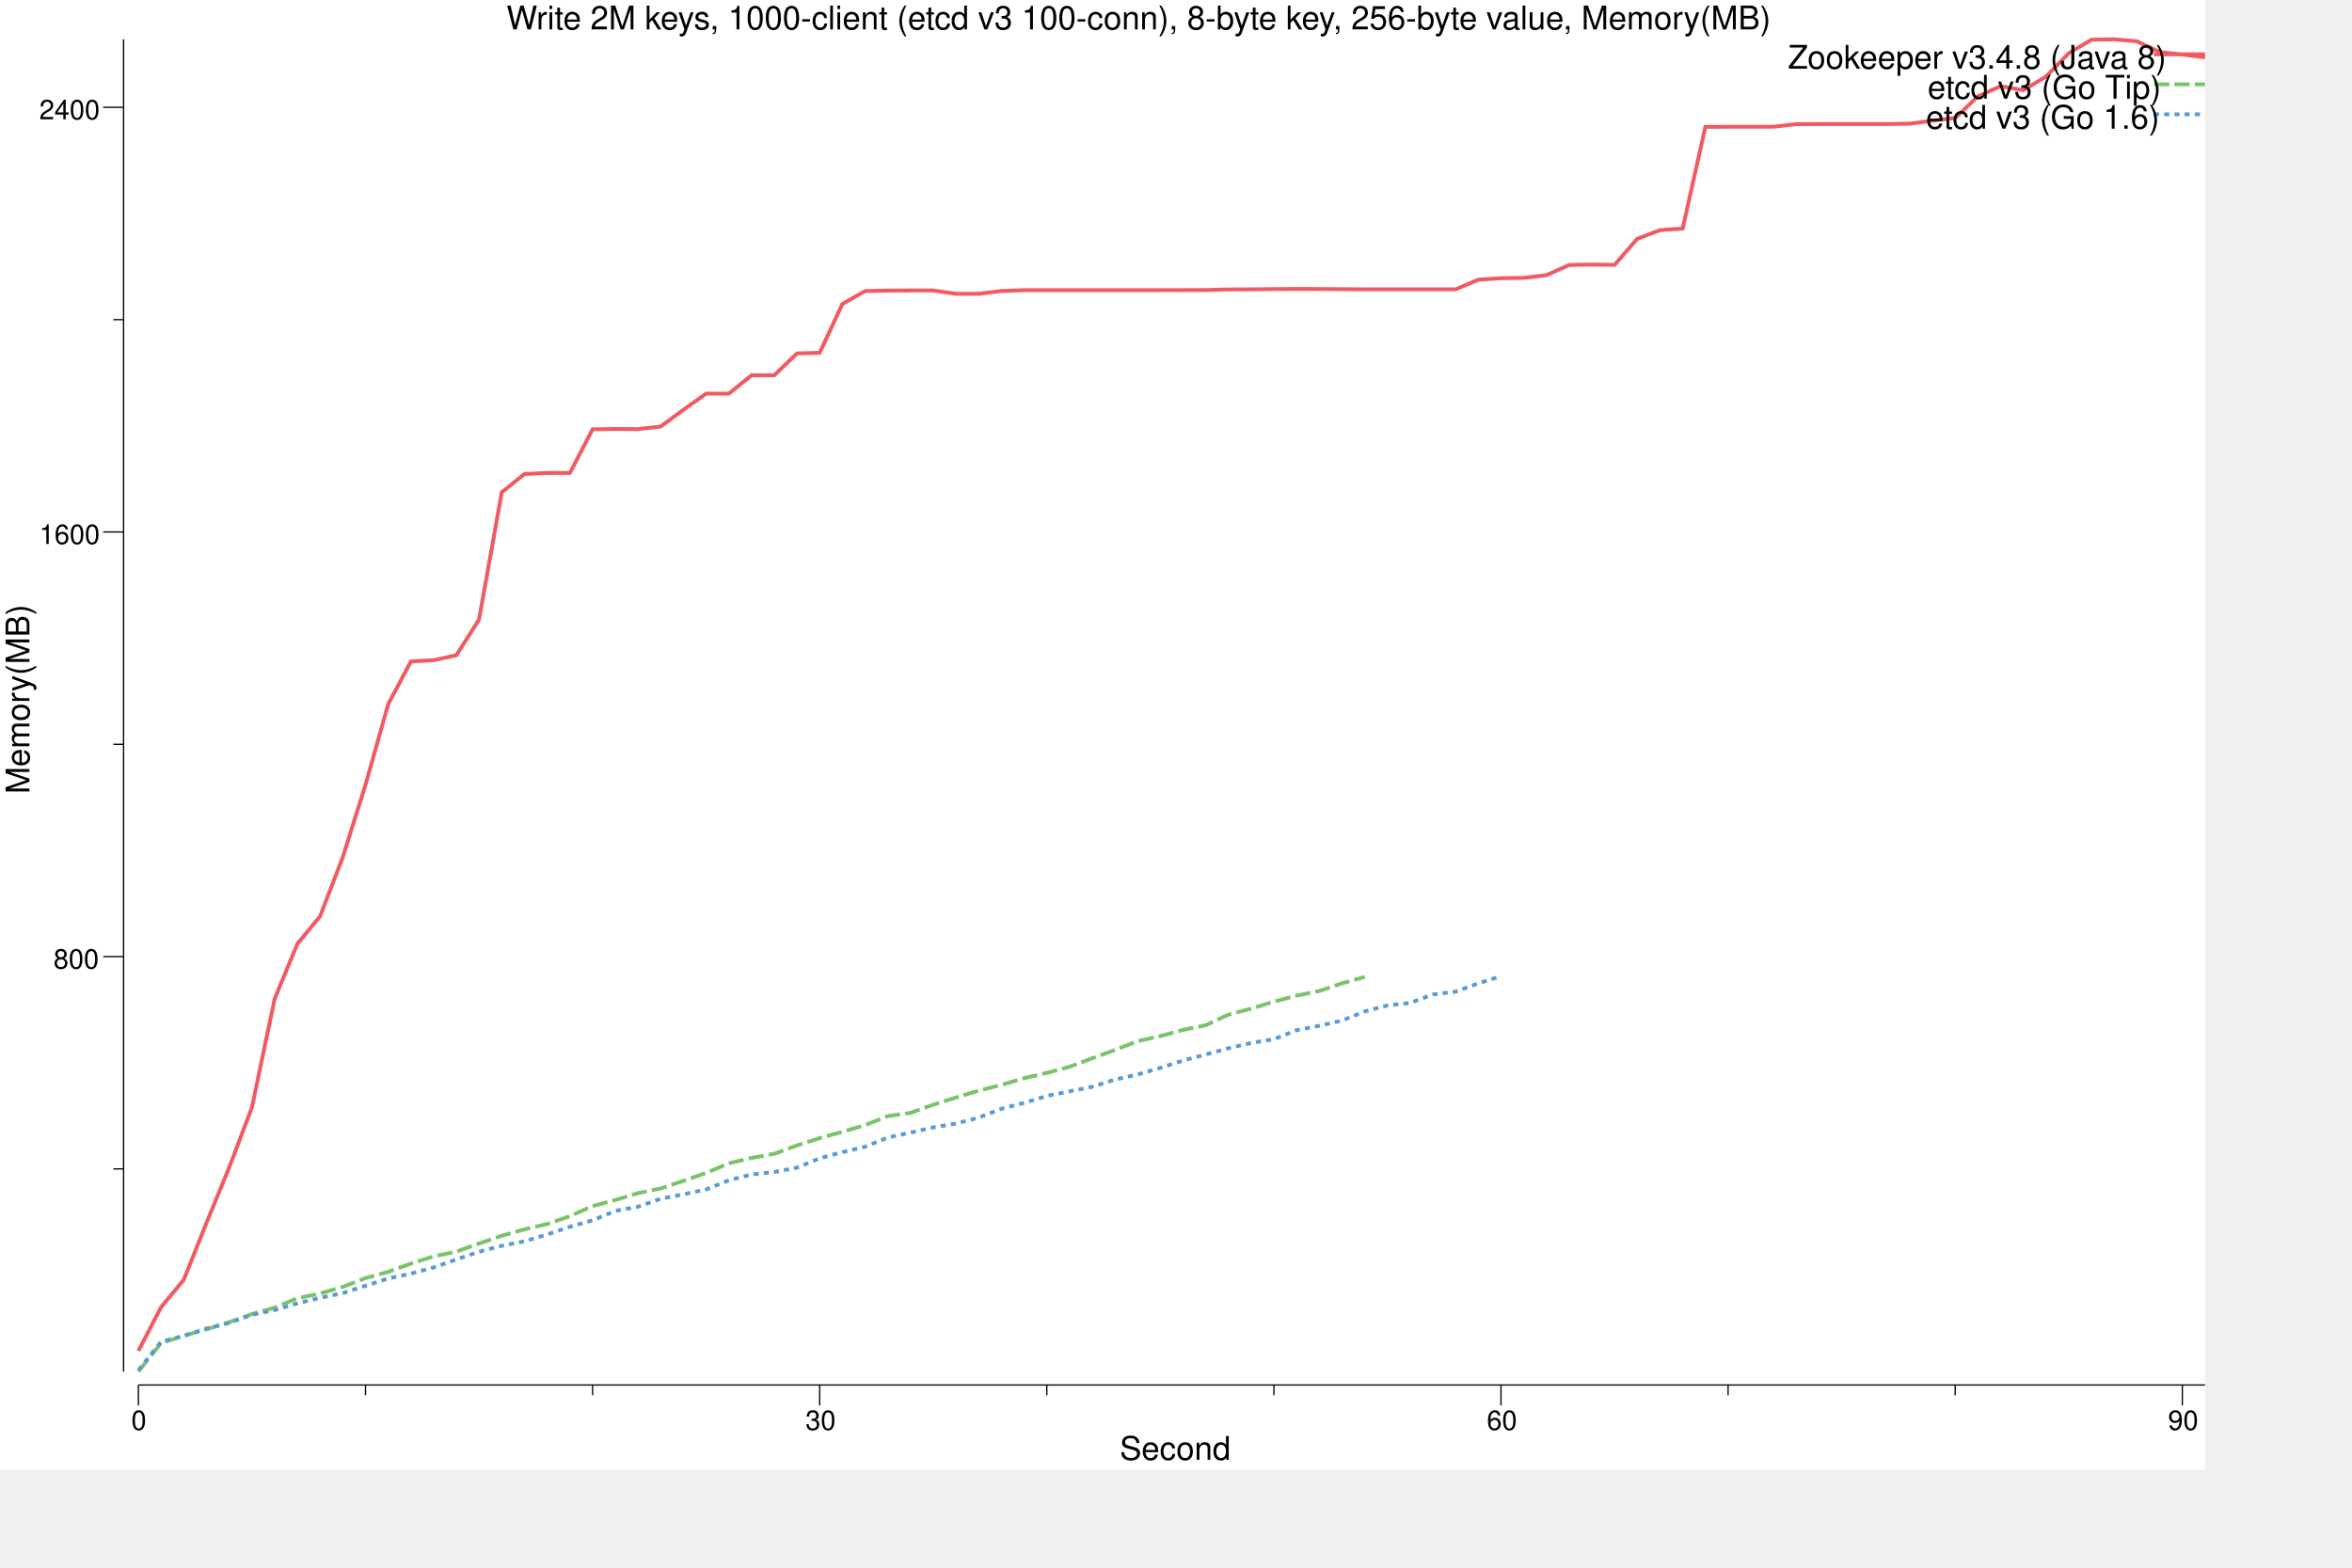
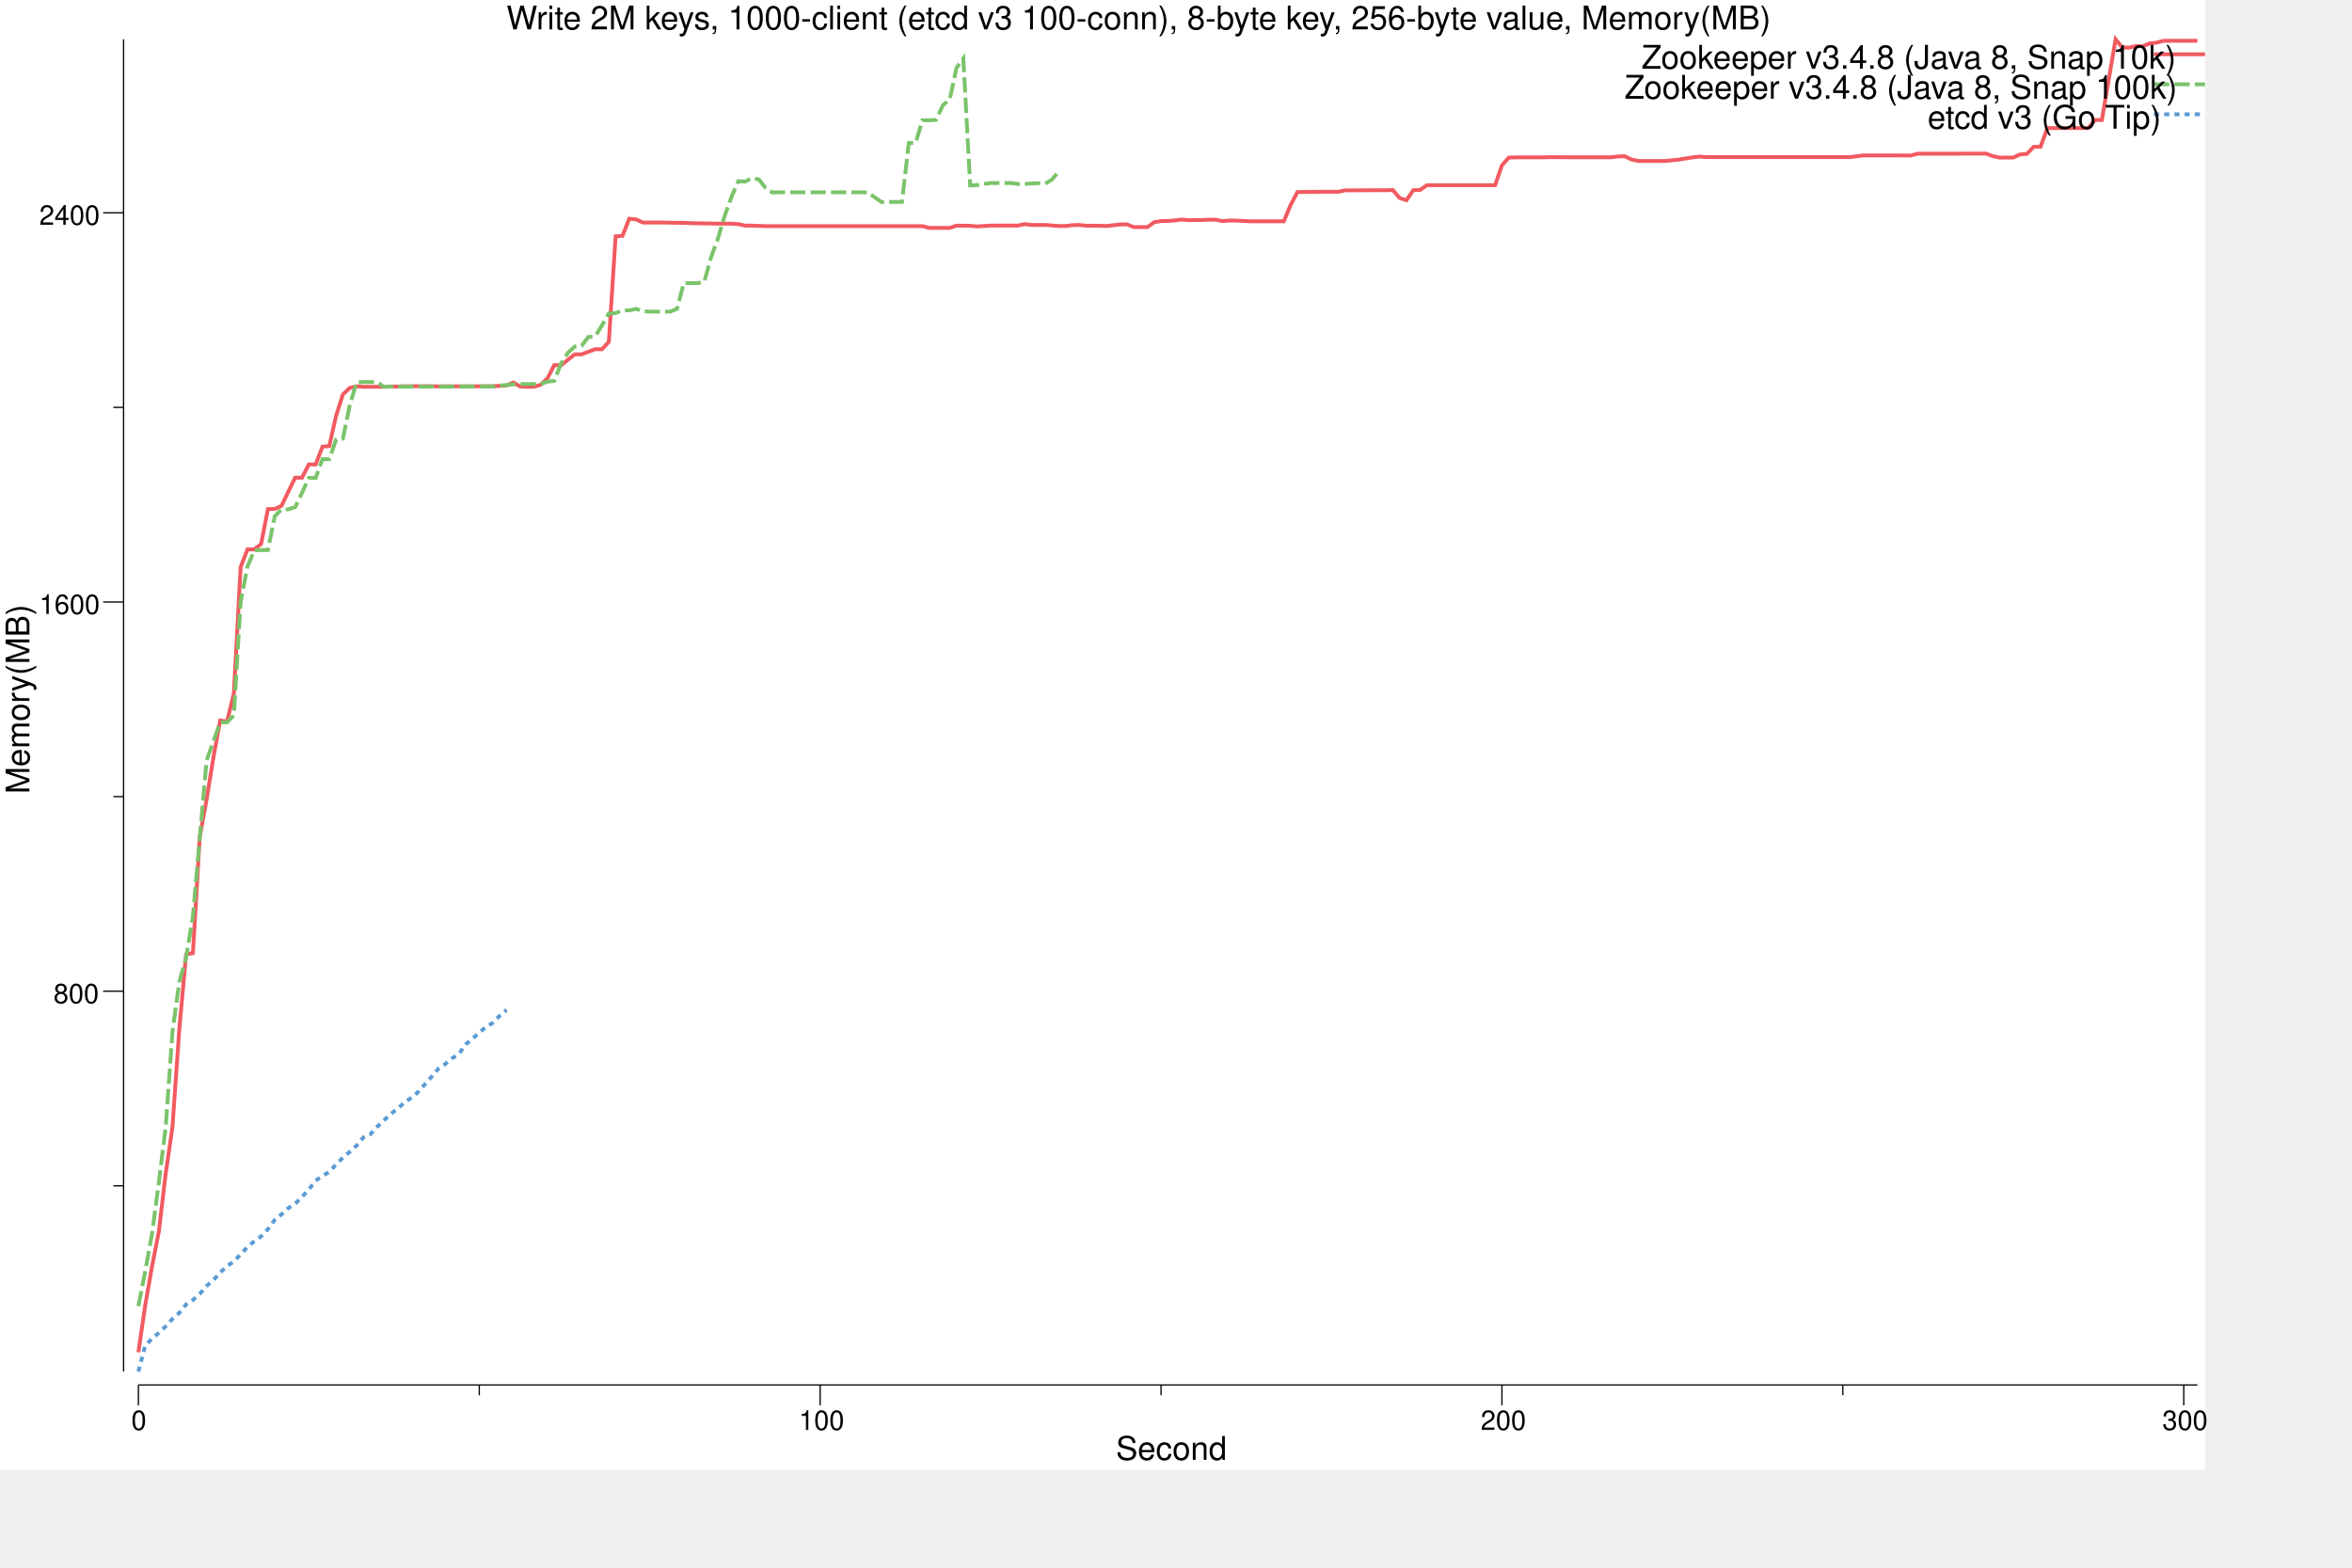
<svg xmlns="http://www.w3.org/2000/svg" width="12in" height="8in">
  <g transform="scale(1, -1) translate(0, -720)">
    <path d="M0,0L1080,0L1080,720L0,720Z" style="fill:#FFFFFF" />
    <text x="248.08" y="-705.6" transform="scale(1, -1)" style="font-family:Helvetica;font-weight:normal;font-style:normal;font-size:12pt">Write 2M keys, 1000-client (etcd v3 100-conn), 8-byte key, 256-byte value, Memory(MB)</text>
-     <text x="548.46" y="-4.849" transform="scale(1, -1)" style="font-family:Helvetica;font-weight:normal;font-style:normal;font-size:12pt">Second</text>
+     <text x="546.58" y="-4.849" transform="scale(1, -1)" style="font-family:Helvetica;font-weight:normal;font-style:normal;font-size:12pt">Second</text>
    <text x="64.31" y="-19.498" transform="scale(1, -1)" style="font-family:Helvetica;font-weight:normal;font-style:normal;font-size:10pt">0</text>
-     <text x="394.53" y="-19.498" transform="scale(1, -1)" style="font-family:Helvetica;font-weight:normal;font-style:normal;font-size:10pt">30</text>
-     <text x="728.23" y="-19.498" transform="scale(1, -1)" style="font-family:Helvetica;font-weight:normal;font-style:normal;font-size:10pt">60</text>
-     <text x="1061.9" y="-19.498" transform="scale(1, -1)" style="font-family:Helvetica;font-weight:normal;font-style:normal;font-size:10pt">90</text>
+     <text x="391.29" y="-19.498" transform="scale(1, -1)" style="font-family:Helvetica;font-weight:normal;font-style:normal;font-size:10pt">100</text>
+     <text x="725.22" y="-19.498" transform="scale(1, -1)" style="font-family:Helvetica;font-weight:normal;font-style:normal;font-size:10pt">200</text>
+     <text x="1059.1" y="-19.498" transform="scale(1, -1)" style="font-family:Helvetica;font-weight:normal;font-style:normal;font-size:10pt">300</text>
    <path d="M67.786,31.498L67.786,41.498" style="fill:none;stroke:#000000;stroke-width:0.625" />
-     <path d="M401.48,31.498L401.48,41.498" style="fill:none;stroke:#000000;stroke-width:0.625" />
-     <path d="M735.18,31.498L735.18,41.498" style="fill:none;stroke:#000000;stroke-width:0.625" />
-     <path d="M1068.9,31.498L1068.9,41.498" style="fill:none;stroke:#000000;stroke-width:0.625" />
-     <path d="M179.02,36.498L179.02,41.498" style="fill:none;stroke:#000000;stroke-width:0.625" />
-     <path d="M290.25,36.498L290.25,41.498" style="fill:none;stroke:#000000;stroke-width:0.625" />
-     <path d="M512.72,36.498L512.72,41.498" style="fill:none;stroke:#000000;stroke-width:0.625" />
-     <path d="M623.95,36.498L623.95,41.498" style="fill:none;stroke:#000000;stroke-width:0.625" />
-     <path d="M846.41,36.498L846.41,41.498" style="fill:none;stroke:#000000;stroke-width:0.625" />
-     <path d="M957.64,36.498L957.64,41.498" style="fill:none;stroke:#000000;stroke-width:0.625" />
-     <path d="M67.786,41.498L1080,41.498" style="fill:none;stroke:#000000;stroke-width:0.625" />
+     <path d="M401.71,31.498L401.71,41.498" style="fill:none;stroke:#000000;stroke-width:0.625" />
+     <path d="M735.64,31.498L735.64,41.498" style="fill:none;stroke:#000000;stroke-width:0.625" />
+     <path d="M1069.6,31.498L1069.6,41.498" style="fill:none;stroke:#000000;stroke-width:0.625" />
+     <path d="M234.75,36.498L234.75,41.498" style="fill:none;stroke:#000000;stroke-width:0.625" />
+     <path d="M568.68,36.498L568.68,41.498" style="fill:none;stroke:#000000;stroke-width:0.625" />
+     <path d="M902.61,36.498L902.61,41.498" style="fill:none;stroke:#000000;stroke-width:0.625" />
+     <path d="M67.786,41.498L1076.3,41.498" style="fill:none;stroke:#000000;stroke-width:0.625" />
    <g transform="rotate(90)">
      <text x="331.08" y="14.399" transform="scale(1, -1)" style="font-family:Helvetica;font-weight:normal;font-style:normal;font-size:12pt">Memory(MB)</text>
    </g>
-     <text x="26.2" y="-245.5" transform="scale(1, -1)" style="font-family:Helvetica;font-weight:normal;font-style:normal;font-size:10pt">800</text>
-     <text x="19.248" y="-453.52" transform="scale(1, -1)" style="font-family:Helvetica;font-weight:normal;font-style:normal;font-size:10pt">1600</text>
-     <text x="19.248" y="-661.55" transform="scale(1, -1)" style="font-family:Helvetica;font-weight:normal;font-style:normal;font-size:10pt">2400</text>
-     <path d="M50.529,251.37L60.529,251.37" style="fill:none;stroke:#000000;stroke-width:0.625" />
-     <path d="M50.529,459.4L60.529,459.4" style="fill:none;stroke:#000000;stroke-width:0.625" />
-     <path d="M50.529,667.43L60.529,667.43" style="fill:none;stroke:#000000;stroke-width:0.625" />
-     <path d="M55.529,147.36L60.529,147.36" style="fill:none;stroke:#000000;stroke-width:0.625" />
-     <path d="M55.529,355.38L60.529,355.38" style="fill:none;stroke:#000000;stroke-width:0.625" />
-     <path d="M55.529,563.41L60.529,563.41" style="fill:none;stroke:#000000;stroke-width:0.625" />
+     <text x="26.2" y="-228.54" transform="scale(1, -1)" style="font-family:Helvetica;font-weight:normal;font-style:normal;font-size:10pt">800</text>
+     <text x="19.248" y="-419.21" transform="scale(1, -1)" style="font-family:Helvetica;font-weight:normal;font-style:normal;font-size:10pt">1600</text>
+     <text x="19.248" y="-609.89" transform="scale(1, -1)" style="font-family:Helvetica;font-weight:normal;font-style:normal;font-size:10pt">2400</text>
+     <path d="M50.529,234.41L60.529,234.41" style="fill:none;stroke:#000000;stroke-width:0.625" />
+     <path d="M50.529,425.09L60.529,425.09" style="fill:none;stroke:#000000;stroke-width:0.625" />
+     <path d="M50.529,615.76L60.529,615.76" style="fill:none;stroke:#000000;stroke-width:0.625" />
+     <path d="M55.529,139.07L60.529,139.07" style="fill:none;stroke:#000000;stroke-width:0.625" />
+     <path d="M55.529,329.75L60.529,329.75" style="fill:none;stroke:#000000;stroke-width:0.625" />
+     <path d="M55.529,520.42L60.529,520.42" style="fill:none;stroke:#000000;stroke-width:0.625" />
    <path d="M60.529,48.06L60.529,700.75" style="fill:none;stroke:#000000;stroke-width:0.625" />
-     <path d="M67.786,58.21L78.909,79.621L90.032,93.096L101.16,120.99L112.28,148.11L123.4,177.5L134.53,230.69L145.65,257.63L156.77,271.09L167.89,300.06L179.02,335.52L190.14,375.02L201.26,396L212.39,396.57L223.51,399L234.63,416.51L245.76,478.85L256.88,487.79L268,488.31L279.13,488.31L290.25,509.7L301.37,509.84L312.5,509.77L323.62,511.06L334.74,519.27L345.87,527.17L356.99,527.17L368.11,536.16L379.24,536.16L390.36,546.87L401.48,547.18L412.61,571.12L423.73,577.41L434.85,577.66L445.98,577.71L457.1,577.71L468.22,576.06L479.35,576.06L490.47,577.44L501.59,577.86L512.72,577.86L523.84,577.86L534.96,577.86L546.08,577.86L557.21,577.86L568.33,577.86L579.45,577.89L590.58,577.91L601.7,578.21L612.82,578.26L623.95,578.4L635.07,578.47L646.19,578.43L657.32,578.35L668.44,578.26L679.56,578.26L690.69,578.26L701.81,578.26L712.93,578.26L724.06,582.98L735.18,583.71L746.3,583.89L757.43,585.2L768.55,590.18L779.67,590.39L790.8,590.23L801.92,603.02L813.04,607.26L824.17,608.05L835.29,657.85L846.41,657.9L857.54,657.9L868.66,657.92L879.78,659.18L890.91,659.24L902.03,659.24L913.15,659.24L924.27,659.24L935.4,659.42L946.52,660.87L957.64,662.2L968.77,672.8L979.89,677.78L991.01,675.81L1002.1,682.47L1013.3,693.93L1024.4,700.58L1035.5,700.75L1046.6,699.78L1057.8,694.5L1068.9,693.26L1080,691.91" style="fill:none;stroke:#F15A60;stroke-width:1.875" />
-     <path d="M67.786,48.06L78.909,62.071L90.032,65.626L101.16,68.806L112.28,72.244L123.4,76.233L134.53,79.423L145.65,83.987L156.77,86.317L167.89,89.586L179.02,93.855L190.14,96.932L201.26,100.99L212.39,104.51L223.51,106.86L234.63,110.8L245.76,114.62L256.88,117.74L268,120.35L279.13,124.21L290.25,129.15L301.37,132.12L312.5,135.49L323.62,137.78L334.74,141.5L345.87,145.42L356.99,150.09L368.11,152.74L379.24,154.75L390.36,158.86L401.48,162.44L412.61,165.53L423.73,168.82L434.85,173.23L445.98,174.82L457.1,178.81L468.22,182.32L479.35,185.73L490.47,188.54L501.59,191.8L512.72,194.37L523.84,197.39L534.96,201.56L546.08,205.62L557.21,209.97L568.33,212.41L579.45,215.47L590.58,217.75L601.7,222.96L612.82,225.89L623.95,229.3L635.07,232.27L646.19,234.52L657.32,238.28L668.44,241.4" style="fill:none;stroke:#7AC36A;stroke-width:1.875;stroke-dasharray:7.5,2.5" />
-     <path d="M67.786,48.752L78.909,62.747L90.032,65.582L101.16,69.17L112.28,71.929L123.4,75.897L134.53,78.214L145.65,81.483L156.77,84.203L167.89,86.512L179.02,90.103L190.14,93.671L201.26,96.055L212.39,99.074L223.51,103.03L234.63,106.79L245.76,109.71L256.88,111.88L268,115.26L279.13,119L290.25,122.19L301.37,126.8L312.5,128.83L323.62,132.73L334.74,134.92L345.87,137.3L356.99,141.77L368.11,144.63L379.24,145.83L390.36,147.99L401.48,152.55L412.61,155.6L423.73,158.22L434.85,162.74L445.98,165.13L457.1,167.69L468.22,169.58L479.35,172.46L490.47,176.84L501.59,179.69L512.72,183.09L523.84,185.36L534.96,187.59L546.08,191.1L557.21,193.62L568.33,196.87L579.45,200.45L590.58,203.43L601.7,206.47L612.82,209.06L623.95,210.9L635.07,215.33L646.19,217.46L657.32,220.04L668.44,224.52L679.56,227.45L690.69,228.69L701.81,232.82L712.93,234.17L724.06,238.28L735.18,241.76" style="fill:none;stroke:#5A9BD4;stroke-width:1.875;stroke-dasharray:2.5,2.5" />
+     <path d="M67.786,57.554L71.125,80.537L74.464,99.578L77.804,116.63L81.143,144.94L84.482,167.97L87.821,215.77L91.161,252.46L94.5,253.11L97.839,310.04L101.18,328.22L104.52,348.86L107.86,367.05L111.2,366.56L114.54,380.28L117.87,442.17L121.21,450.84L124.55,450.84L127.89,453.5L131.23,470.6L134.57,470.67L137.91,472.23L141.25,479.23L144.59,485.99L147.93,485.99L151.27,492.47L154.61,492.47L157.95,501.18L161.29,501.49L164.63,516.38L167.96,526.78L171.3,529.97L174.64,530.72L177.98,530.52L181.32,530.52L184.66,530.53L188,530.53L191.34,530.67L194.68,530.67L198.02,530.76L201.36,530.81L204.7,530.81L208.04,530.81L211.38,530.81L214.71,530.72L218.05,530.74L221.39,530.75L224.73,530.75L228.07,530.75L231.41,530.75L234.75,530.77L238.09,530.82L241.43,530.82L244.77,530.98L248.11,531.15L251.45,532.62L254.79,530.67L258.13,530.51L261.46,530.54L264.8,531.48L268.14,534.64L271.48,541.14L274.82,541.02L278.16,543.79L281.5,546.41L284.84,546.41L288.18,547.67L291.52,548.92L294.86,548.92L298.2,552.54L301.54,604.22L304.88,604.46L308.21,612.87L311.55,612.51L314.89,610.97L318.23,610.98L321.57,610.98L324.91,610.98L328.25,610.91L331.59,610.83L334.93,610.83L338.27,610.68L341.61,610.61L344.95,610.54L348.29,610.49L351.63,610.44L354.96,610.44L358.3,610.44L361.64,610.2L364.98,609.47L368.32,609.47L371.66,609.34L375,609.21L378.34,609.21L381.68,609.21L385.02,609.21L388.36,609.21L391.7,609.21L395.04,609.21L398.38,609.21L401.71,609.21L405.05,609.21L408.39,609.21L411.73,609.21L415.07,609.21L418.41,609.21L421.75,609.21L425.09,609.21L428.43,609.21L431.77,609.21L435.11,609.21L438.45,609.21L441.79,609.21L445.13,609.21L448.46,609.21L451.8,609.21L455.14,608.35L458.48,608.35L461.82,608.35L465.16,608.35L468.5,609.48L471.84,609.43L475.18,609.38L478.52,609.08L481.86,609.28L485.2,609.49L488.54,609.5L491.88,609.5L495.21,609.5L498.55,609.5L501.89,610.2L505.23,609.8L508.57,609.8L511.91,609.8L515.25,609.54L518.59,609.28L521.93,609.28L525.27,609.7L528.61,609.79L531.95,609.44L535.29,609.41L538.63,609.41L541.96,609.27L545.3,609.66L548.64,610.04L551.98,610.09L555.32,608.75L558.66,608.75L562,608.75L565.34,611.14L568.68,611.7L572.02,611.76L575.36,611.98L578.7,612.44L582.04,612.15L585.38,612.2L588.71,612.2L592.05,612.38L595.39,612.38L598.73,611.67L602.07,611.96L605.41,611.92L608.75,611.76L612.09,611.59L615.43,611.59L618.77,611.59L622.11,611.59L625.45,611.59L628.79,611.59L632.13,619.54L635.46,625.9L638.8,626.01L642.14,626.01L645.48,626.03L648.82,626.03L652.16,626.03L655.5,626.03L658.84,626.76L662.18,626.76L665.52,626.76L668.86,626.78L672.2,626.8L675.54,626.8L678.88,626.8L682.21,626.91L685.55,622.98L688.89,621.93L692.23,626.83L695.57,626.94L698.91,629.27L702.25,629.27L705.59,629.27L708.93,629.27L712.27,629.27L715.61,629.27L718.95,629.27L722.29,629.27L725.63,629.27L728.96,629.27L732.3,629.27L735.64,638.99L738.98,642.77L742.32,642.91L745.66,642.91L749,642.91L752.34,642.91L755.68,642.91L759.02,643L762.36,643L765.7,642.97L769.04,642.94L772.38,642.94L775.71,642.94L779.05,642.94L782.39,642.94L785.73,642.94L789.07,642.94L792.41,643.34L795.75,643.46L799.09,641.86L802.43,641.14L805.77,641.14L809.11,641.14L812.45,641.14L815.79,641.14L819.13,641.49L822.46,641.85L825.8,642.39L829.14,642.91L832.48,643.29L835.82,643.02L839.16,643.02L842.5,643.02L845.84,643.02L849.18,643.02L852.52,643.02L855.86,643.02L859.2,643.02L862.54,643.02L865.88,643.02L869.21,643.02L872.55,643.02L875.89,643.02L879.23,643.02L882.57,643.02L885.91,643.02L889.25,643.02L892.59,643.02L895.93,643.02L899.27,643.02L902.61,643.02L905.95,643.02L909.29,643.43L912.63,643.85L915.96,643.85L919.3,643.85L922.64,643.85L925.98,643.85L929.32,643.85L932.66,643.84L936,643.84L939.34,644.71L942.68,644.71L946.02,644.71L949.36,644.71L952.7,644.71L956.04,644.71L959.38,644.71L962.71,644.76L966.05,644.76L969.39,644.76L972.73,644.76L976.07,643.5L979.41,642.78L982.75,642.81L986.09,642.82L989.43,644.36L992.77,644.61L996.11,648.1L999.45,648.1L1002.8,657.26L1006.1,657.26L1009.5,657.26L1012.8,657.26L1016.1,657.26L1019.5,657.26L1022.8,657.25L1026.2,661.23L1029.5,661.23L1032.8,680.64L1036.2,700.75L1039.5,696.7L1042.9,696.7L1046.2,697.42L1049.5,697.34L1052.9,698.75L1056.2,699.09L1059.6,700.01L1062.9,700.01L1066.2,700.01L1069.6,700.01L1072.9,700.01L1076.3,700.03" style="fill:none;stroke:#F15A60;stroke-width:1.875" />
+     <path d="M67.786,80.139L71.125,97.2L74.464,115.59L77.804,140.83L81.143,167.76L84.482,214.63L87.821,239.04L91.161,250.88L94.5,271.14L97.839,309.46L101.18,347.44L104.52,356.89L107.86,366.16L111.2,366.16L114.54,369.57L117.87,425.23L121.21,442.37L124.55,450.42L127.89,450.53L131.23,450.53L134.57,467.04L137.91,470.48L141.25,470.48L144.59,471.58L147.93,478.58L151.27,485.91L154.61,485.91L157.95,495.04L161.29,495.04L164.63,504.64L167.96,505.1L171.3,521.43L174.64,532.62L177.98,532.84L181.32,532.84L184.66,532.84L188,530.57L191.34,530.58L194.68,530.58L198.02,530.58L201.36,530.58L204.7,530.58L208.04,530.58L211.38,530.58L214.71,530.59L218.05,530.59L221.39,530.61L224.73,530.63L228.07,530.66L231.41,530.64L234.75,530.66L238.09,530.67L241.43,530.65L244.77,531.17L248.11,531.36L251.45,531.67L254.79,531.85L258.13,531.82L261.46,531.87L264.8,531.82L268.14,533.01L271.48,533.4L274.82,542.02L278.16,547.19L281.5,550.22L284.84,550.58L288.18,554.9L291.52,555.25L294.86,560.61L298.2,566.44L301.54,566.64L304.88,567.94L308.21,567.97L311.55,568.67L314.89,567.52L318.23,567.33L321.57,567.33L324.91,567.33L328.25,567.33L331.59,568.69L334.93,581.38L338.27,581.28L341.61,581.32L344.95,581.95L348.29,594.05L351.63,603.09L354.96,614.32L358.3,623.58L361.64,631.26L364.98,631.01L368.32,632.84L371.66,632.08L375,627.91L378.34,625.69L381.68,625.79L385.02,625.79L388.36,625.79L391.7,625.79L395.04,625.79L398.38,625.79L401.71,625.79L405.05,625.79L408.39,625.79L411.73,625.79L415.07,625.79L418.41,625.79L421.75,625.79L425.09,625.74L428.43,623.35L431.77,621.03L435.11,621.06L438.45,621.07L441.79,621.07L445.13,649.94L448.46,649.96L451.8,661.09L455.14,661.09L458.48,661.28L461.82,668.44L465.16,671.31L468.5,686.73L471.84,691.37L475.18,629.14L478.52,629.35L481.86,629.85L485.2,630.35L488.54,630.35L491.88,630.35L495.21,630.35L498.55,629.87L501.89,629.87L505.23,630.12L508.57,630.27L511.91,630.01L515.25,632.02L518.59,636.11" style="fill:none;stroke:#7AC36A;stroke-width:1.875;stroke-dasharray:7.5,2.5" />
+     <path d="M67.786,48.06L71.125,60.902L74.464,64.16L77.804,67.075L81.143,70.226L84.482,73.883L87.821,76.807L91.161,80.99L94.5,83.126L97.839,86.122L101.18,90.035L104.52,92.855L107.86,96.575L111.2,99.8L114.54,101.95L117.87,105.56L121.21,109.06L124.55,111.93L127.89,114.32L131.23,117.86L134.57,122.39L137.91,125.11L141.25,128.2L144.59,130.29L147.93,133.7L151.27,137.29L154.61,141.57L157.95,144.01L161.29,145.85L164.63,149.62L167.96,152.9L171.3,155.73L174.64,158.75L177.98,162.79L181.32,164.24L184.66,167.9L188,171.12L191.34,174.25L194.68,176.82L198.02,179.81L201.36,182.16L204.7,184.94L208.04,188.75L211.38,192.48L214.71,196.46L218.05,198.7L221.39,201.5L224.73,203.6L228.07,208.37L231.41,211.06L234.75,214.18L238.09,216.9L241.43,218.97L244.77,222.41L248.11,225.27" style="fill:none;stroke:#5A9BD4;stroke-width:1.875;stroke-dasharray:2.5,2.5" />
    <path d="M1055,693.4L1080,693.4" style="fill:none;stroke:#F15A60;stroke-width:1.875" />
-     <text x="875.74" y="-686.35" transform="scale(1, -1)" style="font-family:Helvetica;font-weight:normal;font-style:normal;font-size:12pt">Zookeeper v3.4.8 (Java 8)</text>
+     <text x="804.02" y="-686.35" transform="scale(1, -1)" style="font-family:Helvetica;font-weight:normal;font-style:normal;font-size:12pt">Zookeeper v3.4.8 (Java 8, Snap 10k)</text>
    <path d="M1055,678.7L1080,678.7" style="fill:none;stroke:#7AC36A;stroke-width:1.875;stroke-dasharray:7.5,2.5" />
-     <text x="944.13" y="-671.65" transform="scale(1, -1)" style="font-family:Helvetica;font-weight:normal;font-style:normal;font-size:12pt">etcd v3 (Go Tip)</text>
+     <text x="795.68" y="-671.65" transform="scale(1, -1)" style="font-family:Helvetica;font-weight:normal;font-style:normal;font-size:12pt">Zookeeper v3.4.8 (Java 8, Snap 100k)</text>
    <path d="M1055,664L1080,664" style="fill:none;stroke:#5A9BD4;stroke-width:1.875;stroke-dasharray:2.5,2.5" />
-     <text x="943.28" y="-656.95" transform="scale(1, -1)" style="font-family:Helvetica;font-weight:normal;font-style:normal;font-size:12pt">etcd v3 (Go 1.6)</text>
+     <text x="944.13" y="-656.95" transform="scale(1, -1)" style="font-family:Helvetica;font-weight:normal;font-style:normal;font-size:12pt">etcd v3 (Go Tip)</text>
  </g>
</svg>
